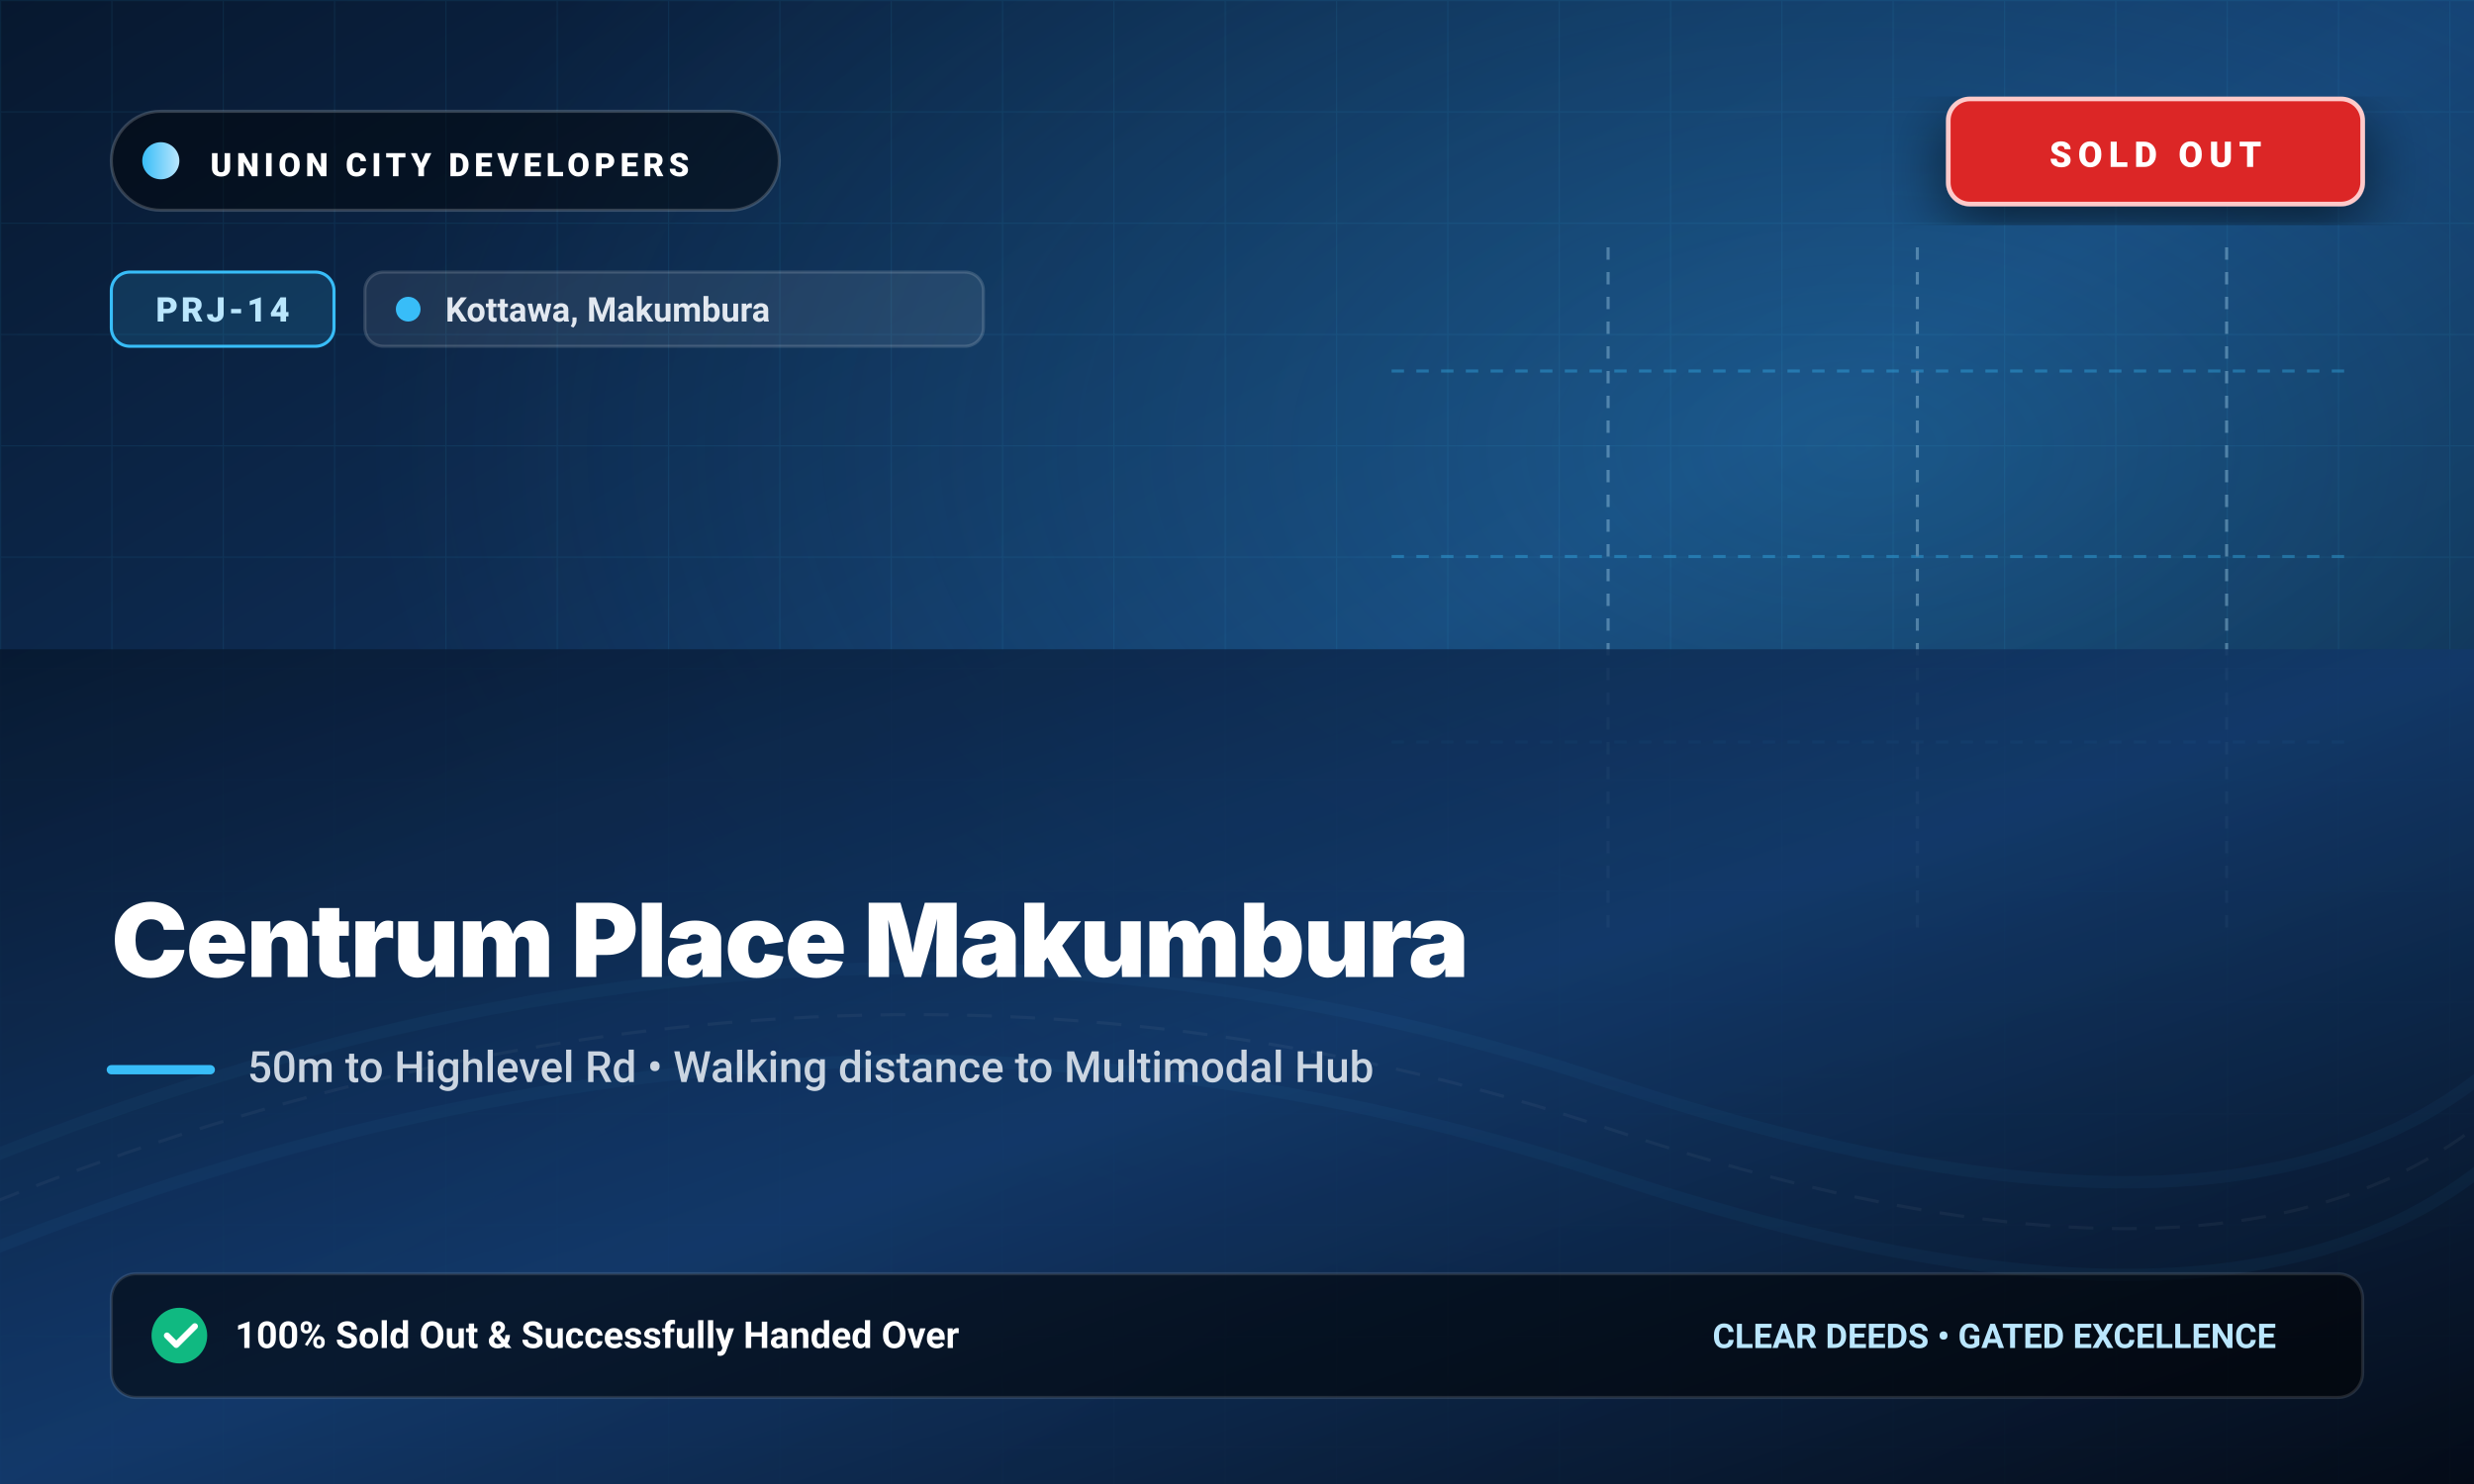
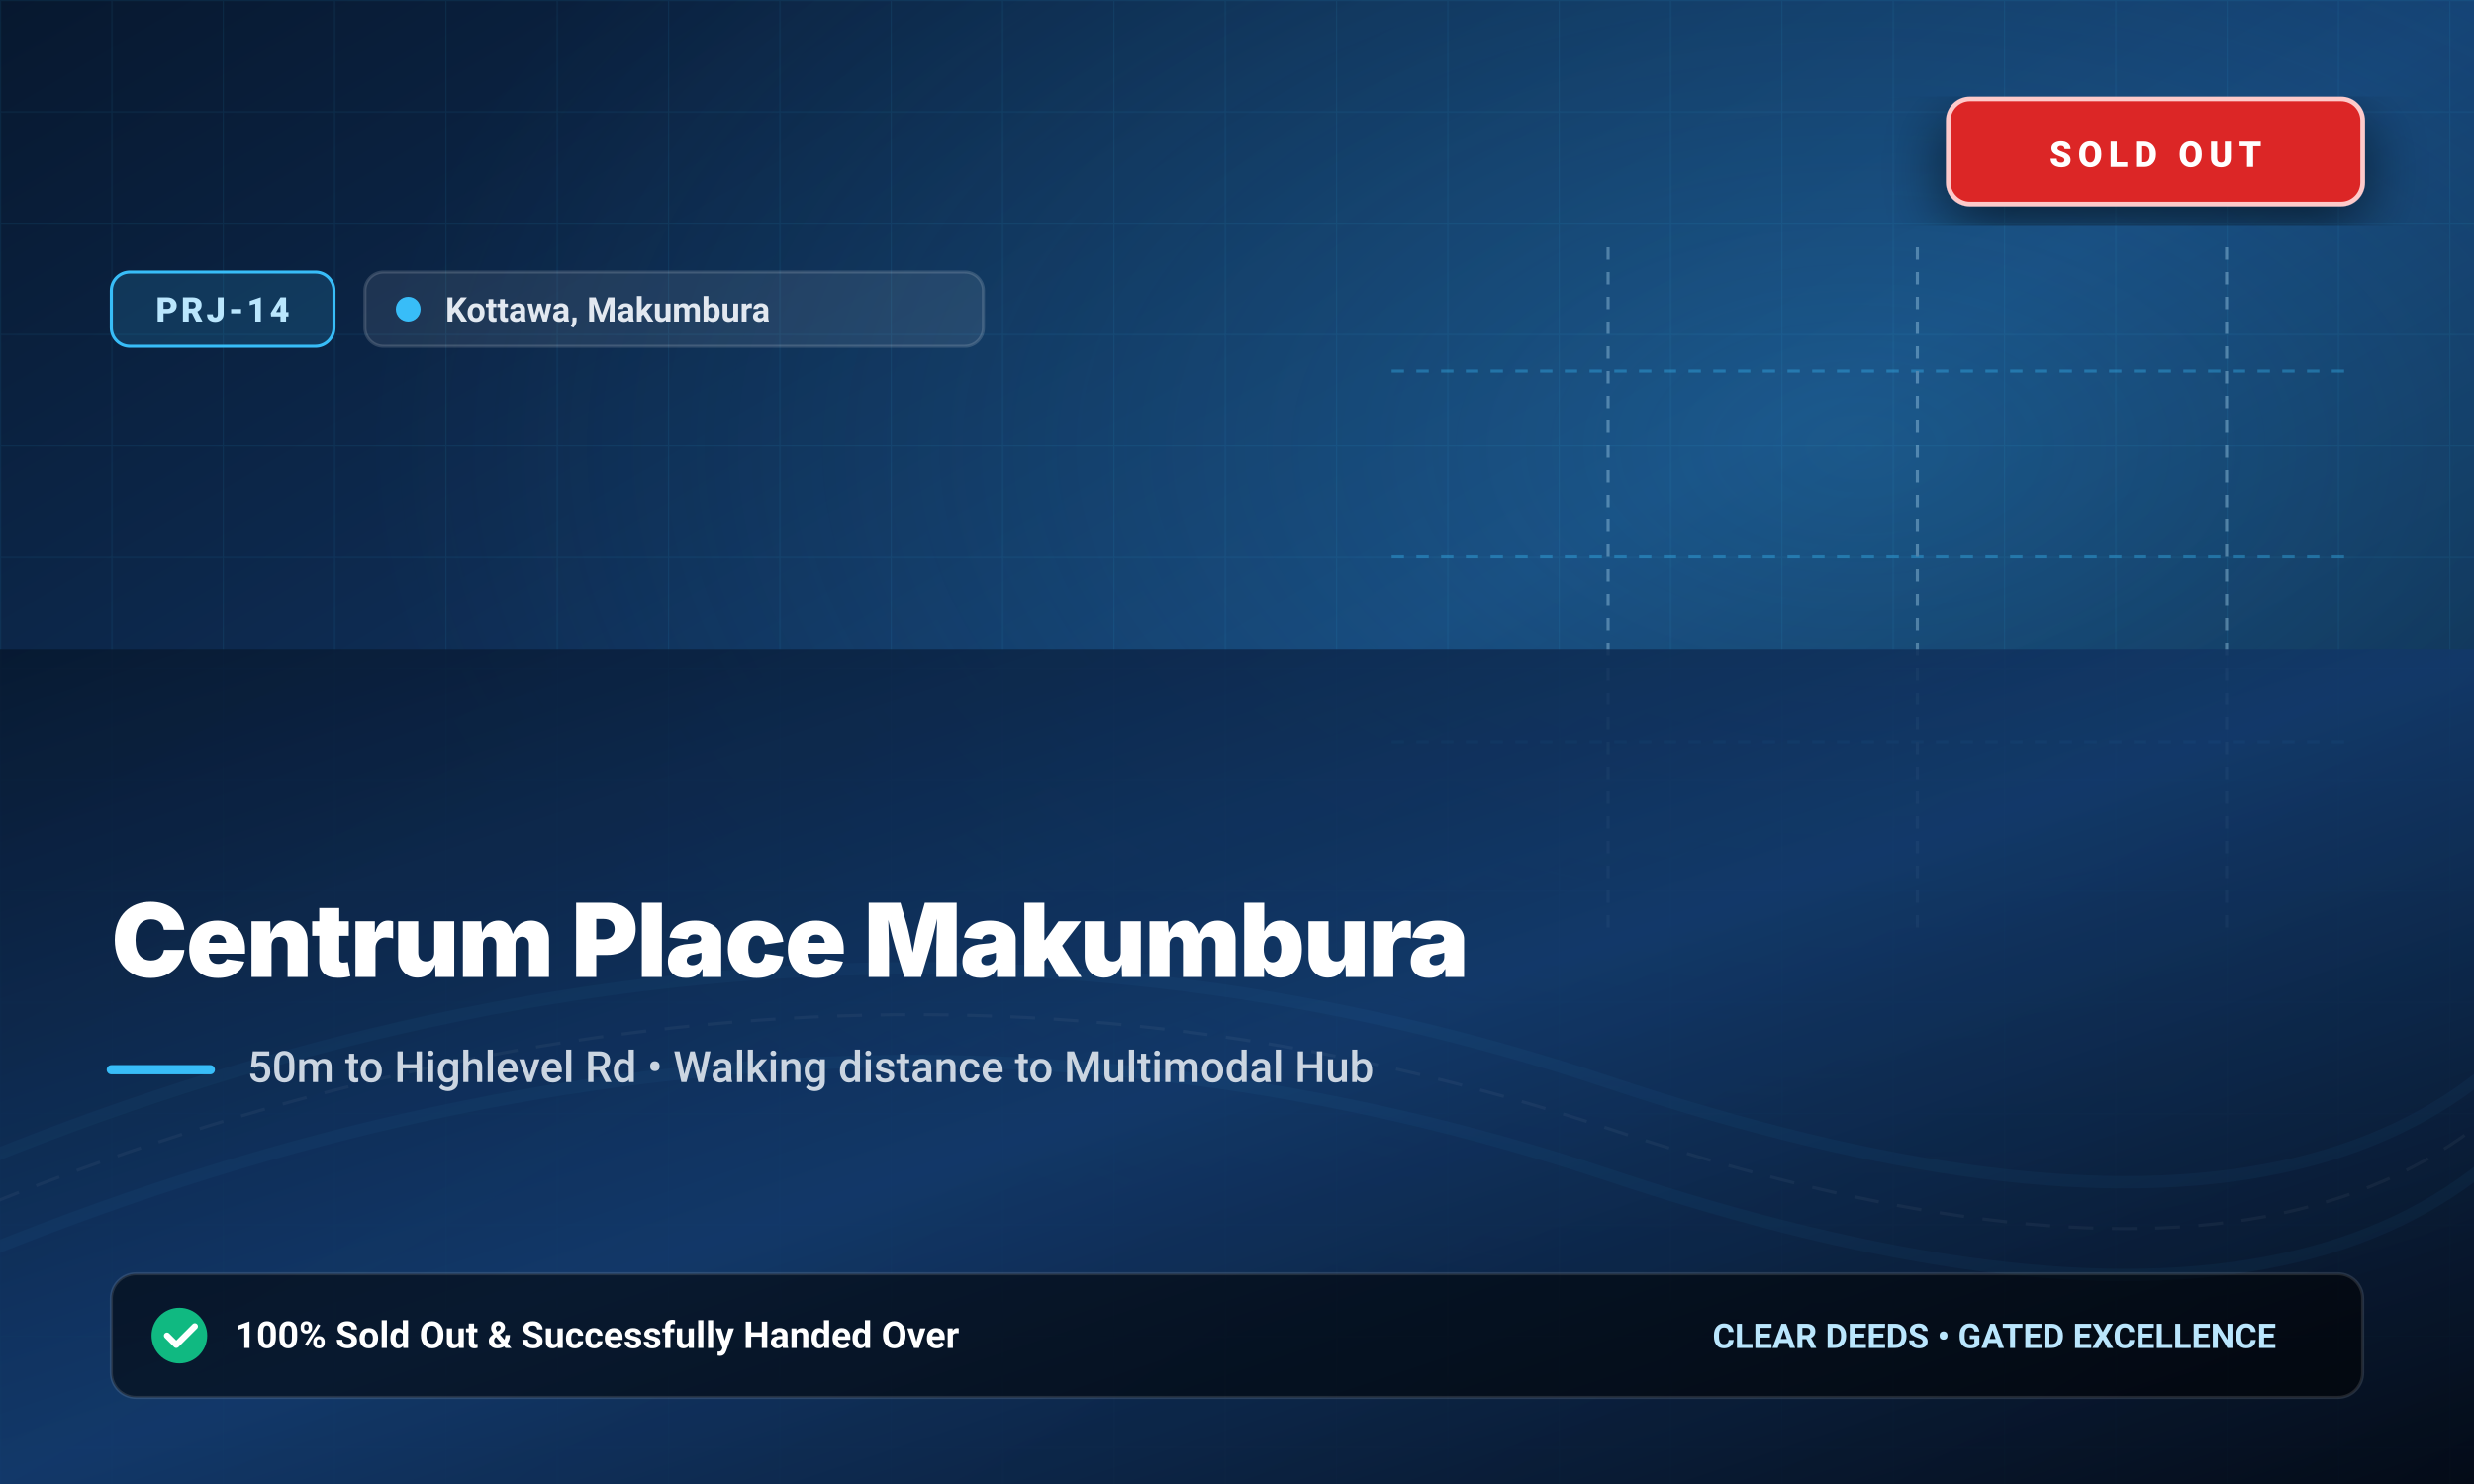
<svg xmlns="http://www.w3.org/2000/svg" viewBox="0 0 800 480" width="800" height="480">
  <defs>
    <linearGradient id="bgGrad_13" x1="0%" y1="0%" x2="100%" y2="100%">
      <stop offset="0%" stop-color="#07182f" />
      <stop offset="50%" stop-color="#123869" />
      <stop offset="100%" stop-color="#040b17" />
    </linearGradient>
    <linearGradient id="accentGrad_13" x1="0%" y1="0%" x2="100%" y2="0%">
      <stop offset="0%" stop-color="#38BDF8" />
      <stop offset="100%" stop-color="#BAE6FD" />
    </linearGradient>
    <radialGradient id="glow_13" cx="75%" cy="30%" r="60%">
      <stop offset="0%" stop-color="#38BDF8" stop-opacity="0.25" />
      <stop offset="100%" stop-color="#38BDF8" stop-opacity="0" />
    </radialGradient>
    <pattern id="grid_13" width="36" height="36" patternUnits="userSpaceOnUse">
      <path d="M 36 0 L 0 0 0 36" fill="none" stroke="#38BDF8" stroke-width="0.75" stroke-opacity="0.08" />
    </pattern>
    <filter id="shadow_13" x="-20%" y="-20%" width="140%" height="140%">
      <feDropShadow dx="0" dy="6" stdDeviation="10" flood-color="#000" flood-opacity="0.6" />
    </filter>
  </defs>
  <rect width="800" height="480" fill="url(#bgGrad_13)" />
  <rect width="800" height="480" fill="url(#glow_13)" />
  <rect width="800" height="480" fill="url(#grid_13)" />
  <g opacity="0.35">
    <line x1="450" y1="120" x2="760" y2="120" stroke="#38BDF8" stroke-width="1" stroke-dasharray="4 4" />
    <line x1="450" y1="180" x2="760" y2="180" stroke="#38BDF8" stroke-width="1" stroke-dasharray="4 4" />
    <line x1="450" y1="240" x2="760" y2="240" stroke="#38BDF8" stroke-width="1" stroke-dasharray="4 4" />
    <line x1="520" y1="80" x2="520" y2="300" stroke="#BAE6FD" stroke-width="1" stroke-dasharray="4 4" />
    <line x1="620" y1="80" x2="620" y2="300" stroke="#BAE6FD" stroke-width="1" stroke-dasharray="4 4" />
    <line x1="720" y1="80" x2="720" y2="300" stroke="#BAE6FD" stroke-width="1" stroke-dasharray="4 4" />
    <path d="M-40,390 Q 250,260 520,350 T 850,280" fill="none" stroke="#38BDF8" stroke-width="4" />
    <path d="M-40,405 Q 250,275 520,365 T 850,295" fill="none" stroke="#FFFFFF" stroke-width="1" stroke-dasharray="8 6" />
    <path d="M-40,420 Q 250,290 520,380 T 850,310" fill="none" stroke="#38BDF8" stroke-width="4" />
  </g>
  <rect y="210" width="800" height="270" fill="url(#bgGrad_13)" opacity="0.88" />
-   <g transform="translate(36, 36)">
-     <rect width="216" height="32" rx="16" fill="rgba(0,0,0,0.45)" stroke="rgba(255,255,255,0.18)" stroke-width="1" />
-     <circle cx="16" cy="16" r="6" fill="url(#accentGrad_13)" />
-     <text x="32" y="21" fill="#FFFFFF" font-family="-apple-system, BlinkMacSystemFont, Segoe UI, Roboto, sans-serif" font-size="10.5" font-weight="800" letter-spacing="1.5">UNION CITY DEVELOPERS</text>
-   </g>
  <g transform="translate(630, 32)" filter="url(#shadow_13)">
    <rect width="134" height="34" rx="7" fill="#DC2626" stroke="#FECACA" stroke-width="1.5" />
    <text x="67" y="22" fill="#FFFFFF" font-family="-apple-system, BlinkMacSystemFont, Segoe UI, Roboto, sans-serif" font-size="11.5" font-weight="900" letter-spacing="2" text-anchor="middle">SOLD OUT</text>
  </g>
  <g transform="translate(36, 88)">
    <rect width="72" height="24" rx="6" fill="rgba(56, 189, 248, 0.15)" stroke="#38BDF8" stroke-width="1" />
    <text x="36" y="16" fill="#BAE6FD" font-family="-apple-system, BlinkMacSystemFont, Segoe UI, Roboto, sans-serif" font-size="11" font-weight="800" letter-spacing="1" text-anchor="middle">PRJ-14</text>
  </g>
  <g transform="translate(118, 88)">
    <rect width="200" height="24" rx="6" fill="rgba(255,255,255,0.08)" stroke="rgba(255,255,255,0.15)" stroke-width="1" />
    <circle cx="14" cy="12" r="4" fill="#38BDF8" />
    <text x="26" y="16" fill="#E2E8F0" font-family="-apple-system, BlinkMacSystemFont, Segoe UI, Roboto, sans-serif" font-size="11" font-weight="700">Kottawa, Makumbura</text>
  </g>
  <text x="36" y="316" fill="#FFFFFF" font-family="-apple-system, BlinkMacSystemFont, Segoe UI, Outfit, sans-serif" font-size="33" font-weight="900" letter-spacing="-0.5">Centrum Place Makumbura</text>
  <g transform="translate(36, 346)">
    <line x1="0" y1="0" x2="32" y2="0" stroke="#38BDF8" stroke-width="3" stroke-linecap="round" />
    <text x="44" y="4" fill="#CBD5E1" font-family="-apple-system, BlinkMacSystemFont, Segoe UI, Roboto, sans-serif" font-size="14" font-weight="500">50m to Highlevel Rd • Walking distance to Multimodal Hub</text>
  </g>
  <g transform="translate(36, 412)">
    <rect width="728" height="40" rx="8" fill="rgba(0,0,0,0.55)" stroke="rgba(255,255,255,0.12)" stroke-width="1" />
    <circle cx="22" cy="20" r="9" fill="#10B981" />
    <path d="M 18 20 L 21 23 L 27 17" fill="none" stroke="#FFFFFF" stroke-width="2" stroke-linecap="round" stroke-linejoin="round" />
    <text x="40" y="24" fill="#FFFFFF" font-family="-apple-system, BlinkMacSystemFont, Segoe UI, Roboto, sans-serif" font-size="12" font-weight="700">100% Sold Out &amp; Successfully Handed Over</text>
    <text x="700" y="24" fill="#BAE6FD" font-family="-apple-system, BlinkMacSystemFont, Segoe UI, Roboto, sans-serif" font-size="11" font-weight="700" text-anchor="end">CLEAR DEEDS • GATED EXCELLENCE</text>
  </g>
</svg>
